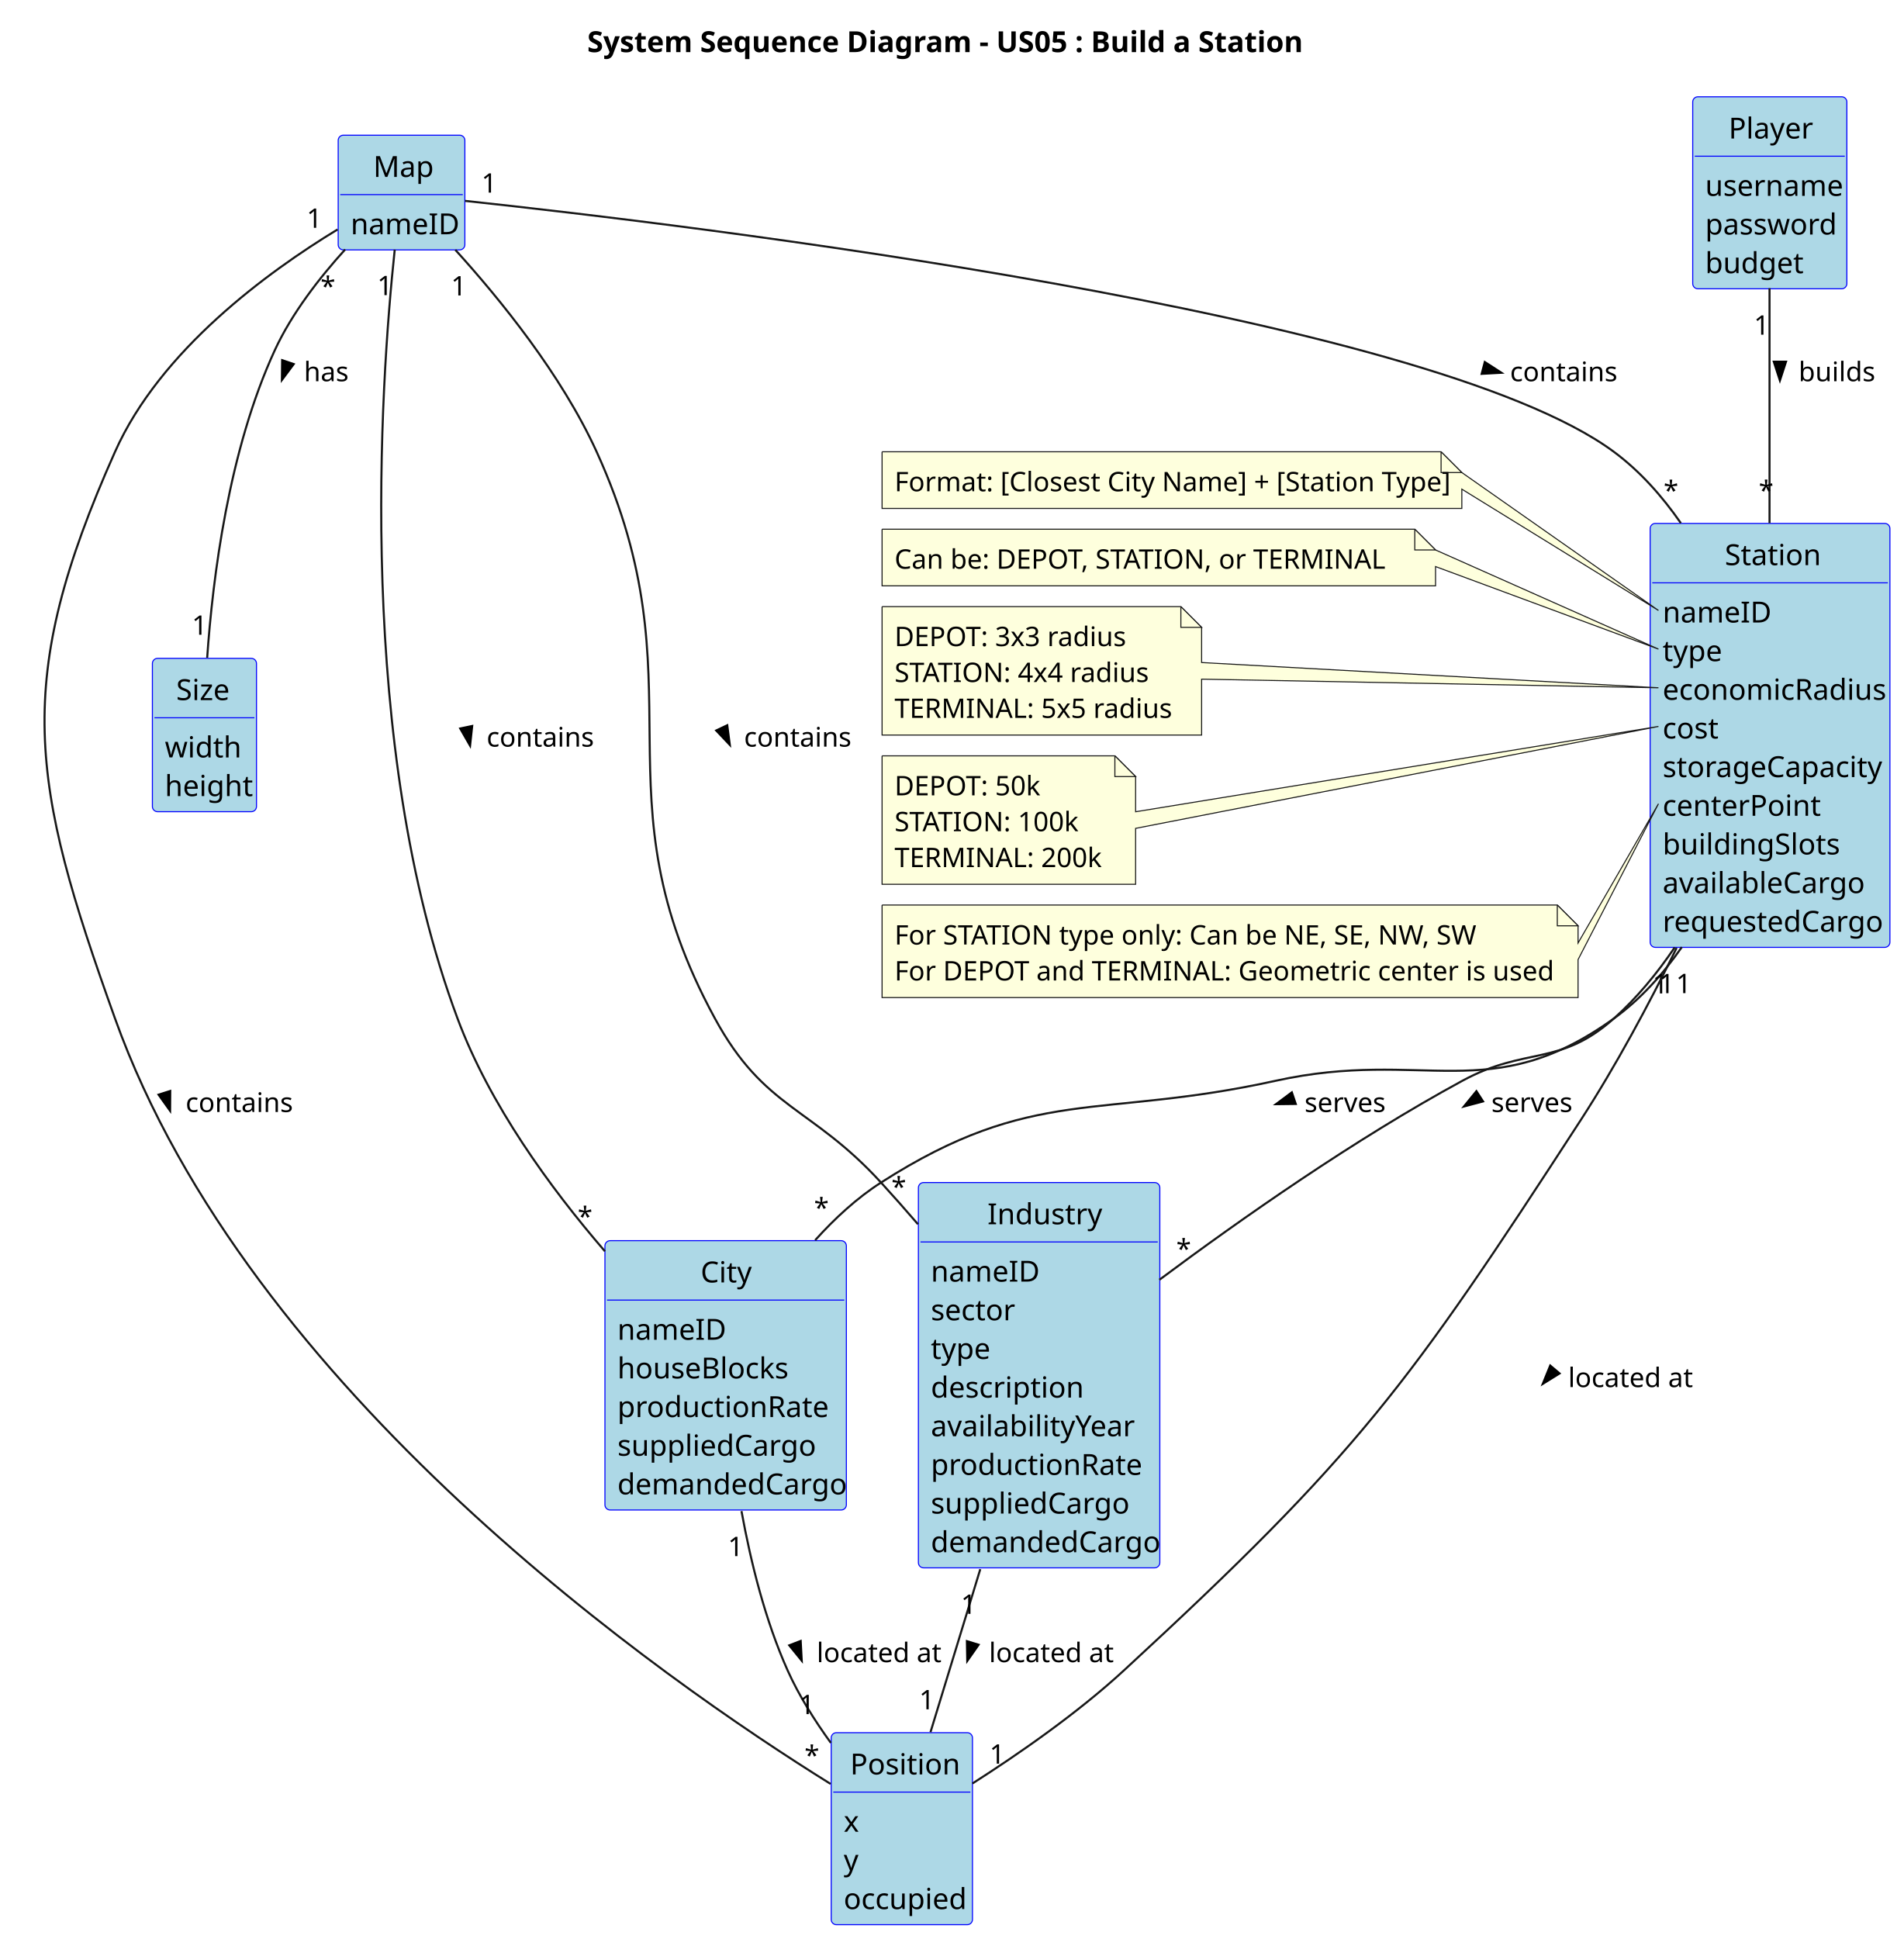
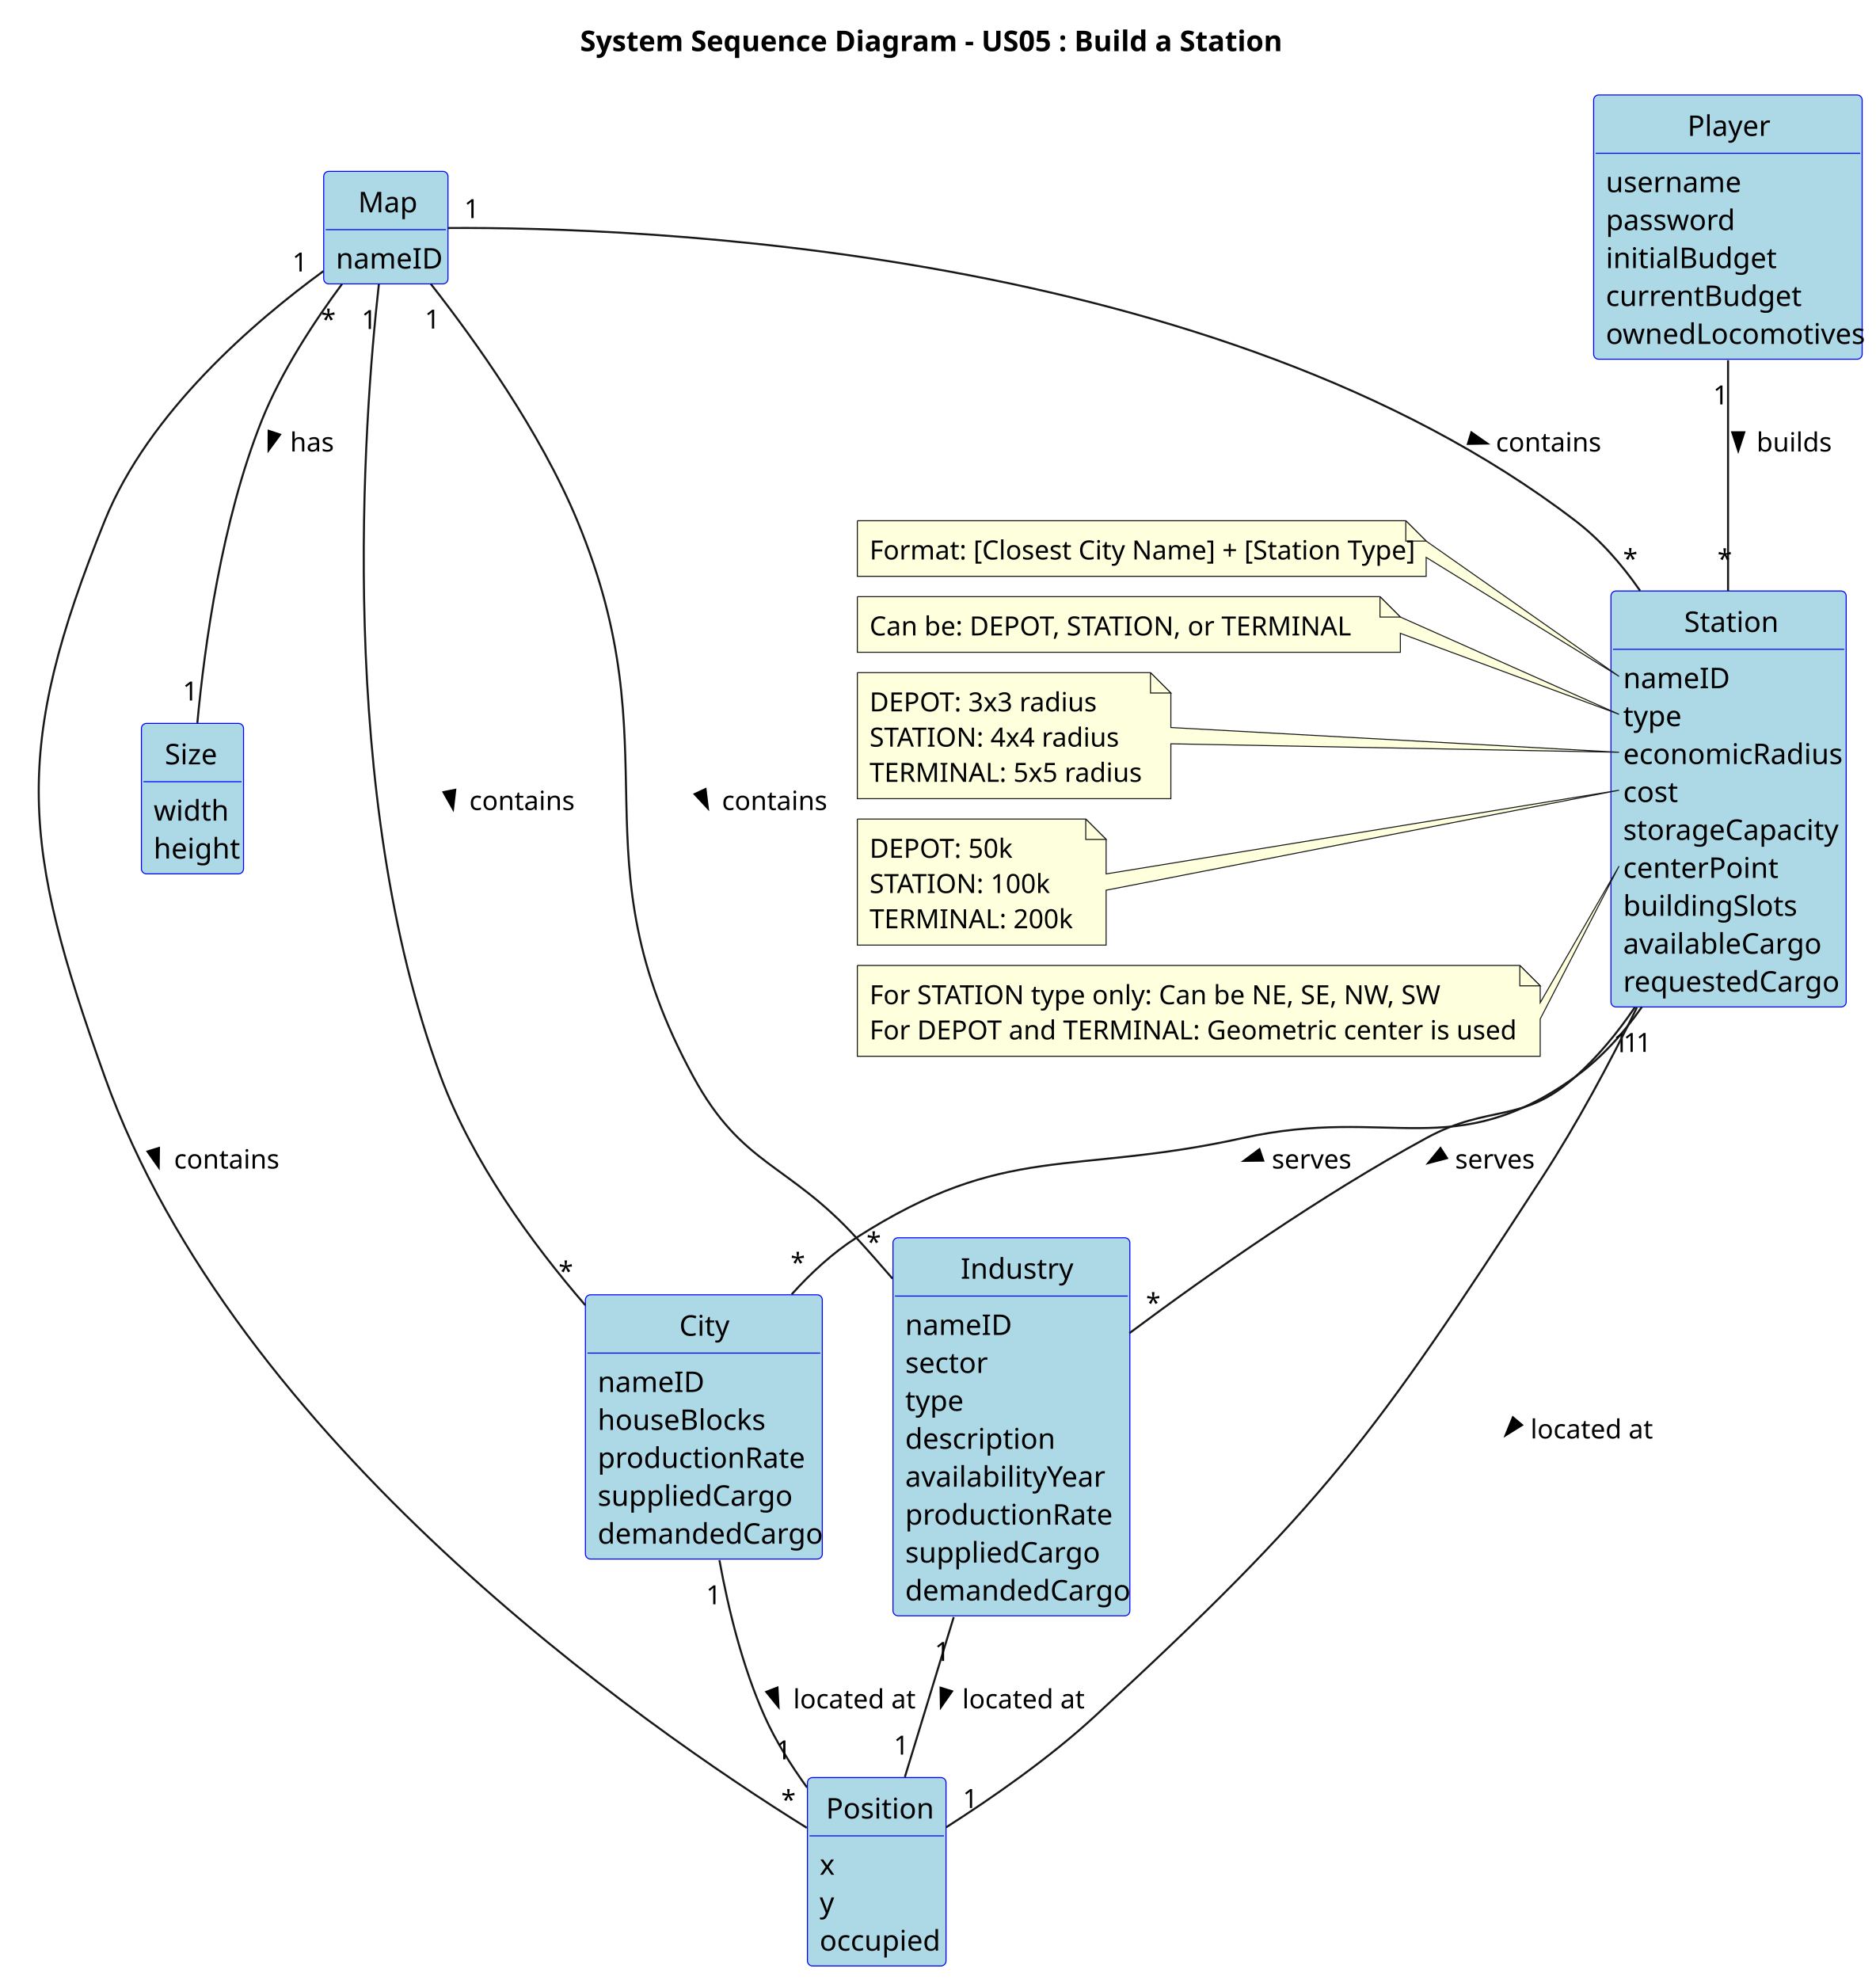
- <svg xmlns="http://www.w3.org/2000/svg" contentStyleType="text/css" height="934px" preserveAspectRatio="none" style="width:917px;height:934px;background:#FFFFFF;" version="1.1" viewBox="0 0 917 934" width="917px" zoomAndPan="magnify">
+ <svg xmlns="http://www.w3.org/2000/svg" contentStyleType="text/css" height="972px" preserveAspectRatio="none" style="width:921px;height:972px;background:#FFFFFF;" version="1.1" viewBox="0 0 921 972" width="921px" zoomAndPan="magnify">
  <defs />
  <g>
-     <text fill="#000000" font-family="sans-serif" font-size="14" font-weight="bold" lengthAdjust="spacing" textLength="337.647" x="282.879" y="25.107">System Sequence Diagram - US05 : Build a Station</text>
+     <text fill="#000000" font-family="sans-serif" font-size="14" font-weight="bold" lengthAdjust="spacing" textLength="337.647" x="284.815" y="25.107">System Sequence Diagram - US05 : Build a Station</text>
    <g id="elem_Player">
-       <rect codeLine="12" fill="#ADD8E6" height="92.484" id="Player" rx="2.5" ry="2.5" style="stroke:#0000FF;stroke-width:0.5;" width="74.255" x="815.41" y="46.621" />
-       <text fill="#000000" font-family="sans-serif" font-size="14" lengthAdjust="spacing" textLength="39.683" x="832.696" y="66.728">Player</text>
-       <line style="stroke:#0000FF;stroke-width:0.5;" x1="816.41" x2="888.665" y1="75.242" y2="75.242" />
-       <text fill="#000000" font-family="sans-serif" font-size="14" lengthAdjust="spacing" textLength="62.255" x="821.41" y="94.35">username</text>
-       <text fill="#000000" font-family="sans-serif" font-size="14" lengthAdjust="spacing" textLength="59.917" x="821.41" y="112.971">password</text>
-       <text fill="#000000" font-family="sans-serif" font-size="14" lengthAdjust="spacing" textLength="42.82" x="821.41" y="131.592">budget</text>
+       <rect codeLine="12" fill="#ADD8E6" height="129.727" id="Player" rx="2.5" ry="2.5" style="stroke:#0000FF;stroke-width:0.5;" width="131.848" x="782.43" y="46.621" />
+       <text fill="#000000" font-family="sans-serif" font-size="14" lengthAdjust="spacing" textLength="39.683" x="828.513" y="66.728">Player</text>
+       <line style="stroke:#0000FF;stroke-width:0.5;" x1="783.43" x2="913.278" y1="75.242" y2="75.242" />
+       <text fill="#000000" font-family="sans-serif" font-size="14" lengthAdjust="spacing" textLength="62.255" x="788.43" y="94.35">username</text>
+       <text fill="#000000" font-family="sans-serif" font-size="14" lengthAdjust="spacing" textLength="59.917" x="788.43" y="112.971">password</text>
+       <text fill="#000000" font-family="sans-serif" font-size="14" lengthAdjust="spacing" textLength="76.275" x="788.43" y="131.592">initialBudget</text>
+       <text fill="#000000" font-family="sans-serif" font-size="14" lengthAdjust="spacing" textLength="87.944" x="788.43" y="150.213">currentBudget</text>
+       <text fill="#000000" font-family="sans-serif" font-size="14" lengthAdjust="spacing" textLength="119.848" x="788.43" y="168.834">ownedLocomotives</text>
    </g>
    <g id="elem_Map">
-       <rect codeLine="18" fill="#ADD8E6" height="55.242" id="Map" rx="2.5" ry="2.5" style="stroke:#0000FF;stroke-width:0.5;" width="61.02" x="162.91" y="65.121" />
-       <text fill="#000000" font-family="sans-serif" font-size="14" lengthAdjust="spacing" textLength="27.234" x="179.803" y="85.228">Map</text>
-       <line style="stroke:#0000FF;stroke-width:0.5;" x1="163.91" x2="222.93" y1="93.742" y2="93.742" />
-       <text fill="#000000" font-family="sans-serif" font-size="14" lengthAdjust="spacing" textLength="49.02" x="168.91" y="112.85">nameID</text>
+       <rect codeLine="20" fill="#ADD8E6" height="55.242" id="Map" rx="2.5" ry="2.5" style="stroke:#0000FF;stroke-width:0.5;" width="61.02" x="158.93" y="84.121" />
+       <text fill="#000000" font-family="sans-serif" font-size="14" lengthAdjust="spacing" textLength="27.234" x="175.823" y="104.228">Map</text>
+       <line style="stroke:#0000FF;stroke-width:0.5;" x1="159.93" x2="218.951" y1="112.742" y2="112.742" />
+       <text fill="#000000" font-family="sans-serif" font-size="14" lengthAdjust="spacing" textLength="49.02" x="164.93" y="131.85">nameID</text>
    </g>
    <g id="elem_City">
-       <rect codeLine="22" fill="#ADD8E6" height="129.727" id="City" rx="2.5" ry="2.5" style="stroke:#0000FF;stroke-width:0.5;" width="116.296" x="291.41" y="597.621" />
-       <text fill="#000000" font-family="sans-serif" font-size="14" lengthAdjust="spacing" textLength="24.11" x="337.503" y="617.729">City</text>
-       <line style="stroke:#0000FF;stroke-width:0.5;" x1="292.41" x2="406.706" y1="626.242" y2="626.242" />
-       <text fill="#000000" font-family="sans-serif" font-size="14" lengthAdjust="spacing" textLength="49.02" x="297.41" y="645.35">nameID</text>
-       <text fill="#000000" font-family="sans-serif" font-size="14" lengthAdjust="spacing" textLength="79.379" x="297.41" y="663.971">houseBlocks</text>
-       <text fill="#000000" font-family="sans-serif" font-size="14" lengthAdjust="spacing" textLength="94.951" x="297.41" y="682.592">productionRate</text>
-       <text fill="#000000" font-family="sans-serif" font-size="14" lengthAdjust="spacing" textLength="90.282" x="297.41" y="701.213">suppliedCargo</text>
-       <text fill="#000000" font-family="sans-serif" font-size="14" lengthAdjust="spacing" textLength="104.296" x="297.41" y="719.834">demandedCargo</text>
+       <rect codeLine="24" fill="#ADD8E6" height="129.727" id="City" rx="2.5" ry="2.5" style="stroke:#0000FF;stroke-width:0.5;" width="116.296" x="287.43" y="635.621" />
+       <text fill="#000000" font-family="sans-serif" font-size="14" lengthAdjust="spacing" textLength="24.11" x="333.523" y="655.729">City</text>
+       <line style="stroke:#0000FF;stroke-width:0.5;" x1="288.43" x2="402.726" y1="664.242" y2="664.242" />
+       <text fill="#000000" font-family="sans-serif" font-size="14" lengthAdjust="spacing" textLength="49.02" x="293.43" y="683.35">nameID</text>
+       <text fill="#000000" font-family="sans-serif" font-size="14" lengthAdjust="spacing" textLength="79.379" x="293.43" y="701.971">houseBlocks</text>
+       <text fill="#000000" font-family="sans-serif" font-size="14" lengthAdjust="spacing" textLength="94.951" x="293.43" y="720.592">productionRate</text>
+       <text fill="#000000" font-family="sans-serif" font-size="14" lengthAdjust="spacing" textLength="90.282" x="293.43" y="739.213">suppliedCargo</text>
+       <text fill="#000000" font-family="sans-serif" font-size="14" lengthAdjust="spacing" textLength="104.296" x="293.43" y="757.834">demandedCargo</text>
    </g>
    <g id="elem_Industry">
-       <rect codeLine="30" fill="#ADD8E6" height="185.59" id="Industry" rx="2.5" ry="2.5" style="stroke:#0000FF;stroke-width:0.5;" width="116.296" x="442.41" y="569.621" />
-       <text fill="#000000" font-family="sans-serif" font-size="14" lengthAdjust="spacing" textLength="49.8" x="475.658" y="589.729">Industry</text>
-       <line style="stroke:#0000FF;stroke-width:0.5;" x1="443.41" x2="557.706" y1="598.242" y2="598.242" />
-       <text fill="#000000" font-family="sans-serif" font-size="14" lengthAdjust="spacing" textLength="49.02" x="448.41" y="617.35">nameID</text>
-       <text fill="#000000" font-family="sans-serif" font-size="14" lengthAdjust="spacing" textLength="38.124" x="448.41" y="635.971">sector</text>
-       <text fill="#000000" font-family="sans-serif" font-size="14" lengthAdjust="spacing" textLength="26.462" x="448.41" y="654.592">type</text>
-       <text fill="#000000" font-family="sans-serif" font-size="14" lengthAdjust="spacing" textLength="67.703" x="448.41" y="673.213">description</text>
-       <text fill="#000000" font-family="sans-serif" font-size="14" lengthAdjust="spacing" textLength="94.158" x="448.41" y="691.834">availabilityYear</text>
-       <text fill="#000000" font-family="sans-serif" font-size="14" lengthAdjust="spacing" textLength="94.951" x="448.41" y="710.455">productionRate</text>
-       <text fill="#000000" font-family="sans-serif" font-size="14" lengthAdjust="spacing" textLength="90.282" x="448.41" y="729.076">suppliedCargo</text>
-       <text fill="#000000" font-family="sans-serif" font-size="14" lengthAdjust="spacing" textLength="104.296" x="448.41" y="747.697">demandedCargo</text>
+       <rect codeLine="32" fill="#ADD8E6" height="185.59" id="Industry" rx="2.5" ry="2.5" style="stroke:#0000FF;stroke-width:0.5;" width="116.296" x="438.43" y="607.621" />
+       <text fill="#000000" font-family="sans-serif" font-size="14" lengthAdjust="spacing" textLength="49.8" x="471.678" y="627.729">Industry</text>
+       <line style="stroke:#0000FF;stroke-width:0.5;" x1="439.43" x2="553.726" y1="636.242" y2="636.242" />
+       <text fill="#000000" font-family="sans-serif" font-size="14" lengthAdjust="spacing" textLength="49.02" x="444.43" y="655.35">nameID</text>
+       <text fill="#000000" font-family="sans-serif" font-size="14" lengthAdjust="spacing" textLength="38.124" x="444.43" y="673.971">sector</text>
+       <text fill="#000000" font-family="sans-serif" font-size="14" lengthAdjust="spacing" textLength="26.462" x="444.43" y="692.592">type</text>
+       <text fill="#000000" font-family="sans-serif" font-size="14" lengthAdjust="spacing" textLength="67.703" x="444.43" y="711.213">description</text>
+       <text fill="#000000" font-family="sans-serif" font-size="14" lengthAdjust="spacing" textLength="94.158" x="444.43" y="729.834">availabilityYear</text>
+       <text fill="#000000" font-family="sans-serif" font-size="14" lengthAdjust="spacing" textLength="94.951" x="444.43" y="748.455">productionRate</text>
+       <text fill="#000000" font-family="sans-serif" font-size="14" lengthAdjust="spacing" textLength="90.282" x="444.43" y="767.076">suppliedCargo</text>
+       <text fill="#000000" font-family="sans-serif" font-size="14" lengthAdjust="spacing" textLength="104.296" x="444.43" y="785.697">demandedCargo</text>
    </g>
    <g id="elem_Position">
-       <rect codeLine="41" fill="#ADD8E6" height="92.484" id="Position" rx="2.5" ry="2.5" style="stroke:#0000FF;stroke-width:0.5;" width="68.041" x="400.41" y="834.621" />
-       <text fill="#000000" font-family="sans-serif" font-size="14" lengthAdjust="spacing" textLength="49.807" x="409.527" y="854.729">Position</text>
-       <line style="stroke:#0000FF;stroke-width:0.5;" x1="401.41" x2="467.451" y1="863.242" y2="863.242" />
-       <text fill="#000000" font-family="sans-serif" font-size="14" lengthAdjust="spacing" textLength="7" x="406.41" y="882.35">x</text>
-       <text fill="#000000" font-family="sans-serif" font-size="14" lengthAdjust="spacing" textLength="7" x="406.41" y="900.971">y</text>
-       <text fill="#000000" font-family="sans-serif" font-size="14" lengthAdjust="spacing" textLength="56.041" x="406.41" y="919.592">occupied</text>
+       <rect codeLine="43" fill="#ADD8E6" height="92.484" id="Position" rx="2.5" ry="2.5" style="stroke:#0000FF;stroke-width:0.5;" width="68.041" x="396.43" y="872.621" />
+       <text fill="#000000" font-family="sans-serif" font-size="14" lengthAdjust="spacing" textLength="49.807" x="405.547" y="892.729">Position</text>
+       <line style="stroke:#0000FF;stroke-width:0.5;" x1="397.43" x2="463.471" y1="901.242" y2="901.242" />
+       <text fill="#000000" font-family="sans-serif" font-size="14" lengthAdjust="spacing" textLength="7" x="402.43" y="920.35">x</text>
+       <text fill="#000000" font-family="sans-serif" font-size="14" lengthAdjust="spacing" textLength="7" x="402.43" y="938.971">y</text>
+       <text fill="#000000" font-family="sans-serif" font-size="14" lengthAdjust="spacing" textLength="56.041" x="402.43" y="957.592">occupied</text>
    </g>
    <g id="elem_Size">
-       <rect codeLine="47" fill="#ADD8E6" height="73.863" id="Size" rx="2.5" ry="2.5" style="stroke:#0000FF;stroke-width:0.5;" width="50.145" x="73.41" y="317.121" />
-       <text fill="#000000" font-family="sans-serif" font-size="14" lengthAdjust="spacing" textLength="27.234" x="84.865" y="337.228">Size</text>
-       <line style="stroke:#0000FF;stroke-width:0.5;" x1="74.41" x2="122.555" y1="345.742" y2="345.742" />
-       <text fill="#000000" font-family="sans-serif" font-size="14" lengthAdjust="spacing" textLength="32.683" x="79.41" y="364.85">width</text>
-       <text fill="#000000" font-family="sans-serif" font-size="14" lengthAdjust="spacing" textLength="38.145" x="79.41" y="383.471">height</text>
+       <rect codeLine="49" fill="#ADD8E6" height="73.863" id="Size" rx="2.5" ry="2.5" style="stroke:#0000FF;stroke-width:0.5;" width="50.145" x="69.43" y="355.121" />
+       <text fill="#000000" font-family="sans-serif" font-size="14" lengthAdjust="spacing" textLength="27.234" x="80.885" y="375.228">Size</text>
+       <line style="stroke:#0000FF;stroke-width:0.5;" x1="70.43" x2="118.575" y1="383.742" y2="383.742" />
+       <text fill="#000000" font-family="sans-serif" font-size="14" lengthAdjust="spacing" textLength="32.683" x="75.43" y="402.85">width</text>
+       <text fill="#000000" font-family="sans-serif" font-size="14" lengthAdjust="spacing" textLength="38.145" x="75.43" y="421.471">height</text>
    </g>
    <g id="elem_Station">
-       <rect codeLine="52" fill="#ADD8E6" height="204.211" id="Station" rx="2.5" ry="2.5" style="stroke:#0000FF;stroke-width:0.5;" width="115.496" x="794.91" y="252.121" />
-       <text fill="#000000" font-family="sans-serif" font-size="14" lengthAdjust="spacing" textLength="43.586" x="830.865" y="272.228">Station</text>
-       <line style="stroke:#0000FF;stroke-width:0.5;" x1="795.91" x2="909.406" y1="280.742" y2="280.742" />
-       <text fill="#000000" font-family="sans-serif" font-size="14" lengthAdjust="spacing" textLength="49.02" x="800.91" y="299.85">nameID</text>
-       <text fill="#000000" font-family="sans-serif" font-size="14" lengthAdjust="spacing" textLength="26.462" x="800.91" y="318.471">type</text>
-       <text fill="#000000" font-family="sans-serif" font-size="14" lengthAdjust="spacing" textLength="103.496" x="800.91" y="337.092">economicRadius</text>
-       <text fill="#000000" font-family="sans-serif" font-size="14" lengthAdjust="spacing" textLength="25.676" x="800.91" y="355.713">cost</text>
-       <text fill="#000000" font-family="sans-serif" font-size="14" lengthAdjust="spacing" textLength="101.165" x="800.91" y="374.334">storageCapacity</text>
-       <text fill="#000000" font-family="sans-serif" font-size="14" lengthAdjust="spacing" textLength="70.82" x="800.91" y="392.955">centerPoint</text>
-       <text fill="#000000" font-family="sans-serif" font-size="14" lengthAdjust="spacing" textLength="79.386" x="800.91" y="411.576">buildingSlots</text>
-       <text fill="#000000" font-family="sans-serif" font-size="14" lengthAdjust="spacing" textLength="93.393" x="800.91" y="430.197">availableCargo</text>
-       <text fill="#000000" font-family="sans-serif" font-size="14" lengthAdjust="spacing" textLength="100.399" x="800.91" y="448.818">requestedCargo</text>
+       <rect codeLine="54" fill="#ADD8E6" height="204.211" id="Station" rx="2.5" ry="2.5" style="stroke:#0000FF;stroke-width:0.5;" width="115.496" x="790.93" y="290.121" />
+       <text fill="#000000" font-family="sans-serif" font-size="14" lengthAdjust="spacing" textLength="43.586" x="826.885" y="310.228">Station</text>
+       <line style="stroke:#0000FF;stroke-width:0.5;" x1="791.93" x2="905.426" y1="318.742" y2="318.742" />
+       <text fill="#000000" font-family="sans-serif" font-size="14" lengthAdjust="spacing" textLength="49.02" x="796.93" y="337.85">nameID</text>
+       <text fill="#000000" font-family="sans-serif" font-size="14" lengthAdjust="spacing" textLength="26.462" x="796.93" y="356.471">type</text>
+       <text fill="#000000" font-family="sans-serif" font-size="14" lengthAdjust="spacing" textLength="103.496" x="796.93" y="375.092">economicRadius</text>
+       <text fill="#000000" font-family="sans-serif" font-size="14" lengthAdjust="spacing" textLength="25.676" x="796.93" y="393.713">cost</text>
+       <text fill="#000000" font-family="sans-serif" font-size="14" lengthAdjust="spacing" textLength="101.165" x="796.93" y="412.334">storageCapacity</text>
+       <text fill="#000000" font-family="sans-serif" font-size="14" lengthAdjust="spacing" textLength="70.82" x="796.93" y="430.955">centerPoint</text>
+       <text fill="#000000" font-family="sans-serif" font-size="14" lengthAdjust="spacing" textLength="79.386" x="796.93" y="449.576">buildingSlots</text>
+       <text fill="#000000" font-family="sans-serif" font-size="14" lengthAdjust="spacing" textLength="93.393" x="796.93" y="468.197">availableCargo</text>
+       <text fill="#000000" font-family="sans-serif" font-size="14" lengthAdjust="spacing" textLength="100.399" x="796.93" y="486.818">requestedCargo</text>
    </g>
-     <path d="M424.91,217.621 L424.91,244.912 A0,0 0 0 0 424.91,244.912 L704.19,244.912 A0,0 0 0 0 704.19,244.912 L704.19,235.621 L798.91,294.053 L704.19,227.621 L704.19,227.621 L694.19,217.621 L424.91,217.621 A0,0 0 0 0 424.91,217.621 " fill="#FEFFDD" style="stroke:#181818;stroke-width:0.5;" />
-     <path d="M694.19,217.621 L694.19,227.621 L704.19,227.621 L694.19,217.621 " fill="#FEFFDD" style="stroke:#181818;stroke-width:0.5;" />
-     <text fill="#000000" font-family="sans-serif" font-size="13" lengthAdjust="spacing" textLength="258.28" x="430.91" y="236.649">Format: [Closest City Name] + [Station Type]</text>
-     <path d="M424.91,254.912 L424.91,282.203 A0,0 0 0 0 424.91,282.203 L691.52,282.203 A0,0 0 0 0 691.52,282.203 L691.52,272.912 L798.91,312.674 L691.52,264.912 L691.52,264.912 L681.52,254.912 L424.91,254.912 A0,0 0 0 0 424.91,254.912 " fill="#FEFFDD" style="stroke:#181818;stroke-width:0.5;" />
-     <path d="M681.52,254.912 L681.52,264.912 L691.52,264.912 L681.52,254.912 " fill="#FEFFDD" style="stroke:#181818;stroke-width:0.5;" />
-     <text fill="#000000" font-family="sans-serif" font-size="13" lengthAdjust="spacing" textLength="245.61" x="430.91" y="273.94">Can be: DEPOT, STATION, or TERMINAL</text>
-     <path d="M424.91,292.203 L424.91,354.076 A0,0 0 0 0 424.91,354.076 L578.843,354.076 A0,0 0 0 0 578.843,354.076 L578.843,327.14 L798.91,331.295 L578.843,319.14 L578.843,302.203 L568.843,292.203 L424.91,292.203 A0,0 0 0 0 424.91,292.203 " fill="#FEFFDD" style="stroke:#181818;stroke-width:0.5;" />
-     <path d="M568.843,292.203 L568.843,302.203 L578.843,302.203 L568.843,292.203 " fill="#FEFFDD" style="stroke:#181818;stroke-width:0.5;" />
-     <text fill="#000000" font-family="sans-serif" font-size="13" lengthAdjust="spacing" textLength="111.985" x="430.91" y="311.231">DEPOT: 3x3 radius</text>
-     <text fill="#000000" font-family="sans-serif" font-size="13" lengthAdjust="spacing" textLength="123.538" x="430.91" y="328.522">STATION: 4x4 radius</text>
-     <text fill="#000000" font-family="sans-serif" font-size="13" lengthAdjust="spacing" textLength="132.933" x="430.91" y="345.813">TERMINAL: 5x5 radius</text>
-     <path d="M424.91,364.076 L424.91,425.949 A0,0 0 0 0 424.91,425.949 L547.054,425.949 A0,0 0 0 0 547.054,425.949 L547.054,399.013 L798.91,349.916 L547.054,391.013 L547.054,374.076 L537.054,364.076 L424.91,364.076 A0,0 0 0 0 424.91,364.076 " fill="#FEFFDD" style="stroke:#181818;stroke-width:0.5;" />
-     <path d="M537.054,364.076 L537.054,374.076 L547.054,374.076 L537.054,364.076 " fill="#FEFFDD" style="stroke:#181818;stroke-width:0.5;" />
-     <text fill="#000000" font-family="sans-serif" font-size="13" lengthAdjust="spacing" textLength="72.966" x="430.91" y="383.104">DEPOT: 50k</text>
-     <text fill="#000000" font-family="sans-serif" font-size="13" lengthAdjust="spacing" textLength="91.749" x="430.91" y="400.396">STATION: 100k</text>
-     <text fill="#000000" font-family="sans-serif" font-size="13" lengthAdjust="spacing" textLength="101.144" x="430.91" y="417.687">TERMINAL: 200k</text>
-     <path d="M424.91,435.949 L424.91,480.531 A0,0 0 0 0 424.91,480.531 L760.176,480.531 A0,0 0 0 0 760.176,480.531 L760.176,462.24 L798.91,387.158 L760.176,454.24 L760.176,445.949 L750.176,435.949 L424.91,435.949 A0,0 0 0 0 424.91,435.949 " fill="#FEFFDD" style="stroke:#181818;stroke-width:0.5;" />
-     <path d="M750.176,435.949 L750.176,445.949 L760.176,445.949 L750.176,435.949 " fill="#FEFFDD" style="stroke:#181818;stroke-width:0.5;" />
-     <text fill="#000000" font-family="sans-serif" font-size="13" lengthAdjust="spacing" textLength="287.517" x="430.91" y="454.978">For STATION type only: Can be NE, SE, NW, SW</text>
-     <text fill="#000000" font-family="sans-serif" font-size="13" lengthAdjust="spacing" textLength="314.266" x="430.91" y="472.269">For DEPOT and TERMINAL: Geometric center is used</text>
+     <path d="M420.93,255.621 L420.93,282.912 A0,0 0 0 0 420.93,282.912 L700.21,282.912 A0,0 0 0 0 700.21,282.912 L700.21,273.621 L794.93,332.053 L700.21,265.621 L700.21,265.621 L690.21,255.621 L420.93,255.621 A0,0 0 0 0 420.93,255.621 " fill="#FEFFDD" style="stroke:#181818;stroke-width:0.5;" />
+     <path d="M690.21,255.621 L690.21,265.621 L700.21,265.621 L690.21,255.621 " fill="#FEFFDD" style="stroke:#181818;stroke-width:0.5;" />
+     <text fill="#000000" font-family="sans-serif" font-size="13" lengthAdjust="spacing" textLength="258.28" x="426.93" y="274.649">Format: [Closest City Name] + [Station Type]</text>
+     <path d="M420.93,292.912 L420.93,320.203 A0,0 0 0 0 420.93,320.203 L687.54,320.203 A0,0 0 0 0 687.54,320.203 L687.54,310.912 L794.93,350.674 L687.54,302.912 L687.54,302.912 L677.54,292.912 L420.93,292.912 A0,0 0 0 0 420.93,292.912 " fill="#FEFFDD" style="stroke:#181818;stroke-width:0.5;" />
+     <path d="M677.54,292.912 L677.54,302.912 L687.54,302.912 L677.54,292.912 " fill="#FEFFDD" style="stroke:#181818;stroke-width:0.5;" />
+     <text fill="#000000" font-family="sans-serif" font-size="13" lengthAdjust="spacing" textLength="245.61" x="426.93" y="311.94">Can be: DEPOT, STATION, or TERMINAL</text>
+     <path d="M420.93,330.203 L420.93,392.076 A0,0 0 0 0 420.93,392.076 L574.863,392.076 A0,0 0 0 0 574.863,392.076 L574.863,365.14 L794.93,369.295 L574.863,357.14 L574.863,340.203 L564.863,330.203 L420.93,330.203 A0,0 0 0 0 420.93,330.203 " fill="#FEFFDD" style="stroke:#181818;stroke-width:0.5;" />
+     <path d="M564.863,330.203 L564.863,340.203 L574.863,340.203 L564.863,330.203 " fill="#FEFFDD" style="stroke:#181818;stroke-width:0.5;" />
+     <text fill="#000000" font-family="sans-serif" font-size="13" lengthAdjust="spacing" textLength="111.985" x="426.93" y="349.231">DEPOT: 3x3 radius</text>
+     <text fill="#000000" font-family="sans-serif" font-size="13" lengthAdjust="spacing" textLength="123.538" x="426.93" y="366.522">STATION: 4x4 radius</text>
+     <text fill="#000000" font-family="sans-serif" font-size="13" lengthAdjust="spacing" textLength="132.933" x="426.93" y="383.813">TERMINAL: 5x5 radius</text>
+     <path d="M420.93,402.076 L420.93,463.949 A0,0 0 0 0 420.93,463.949 L543.074,463.949 A0,0 0 0 0 543.074,463.949 L543.074,437.013 L794.93,387.916 L543.074,429.013 L543.074,412.076 L533.074,402.076 L420.93,402.076 A0,0 0 0 0 420.93,402.076 " fill="#FEFFDD" style="stroke:#181818;stroke-width:0.5;" />
+     <path d="M533.074,402.076 L533.074,412.076 L543.074,412.076 L533.074,402.076 " fill="#FEFFDD" style="stroke:#181818;stroke-width:0.5;" />
+     <text fill="#000000" font-family="sans-serif" font-size="13" lengthAdjust="spacing" textLength="72.966" x="426.93" y="421.104">DEPOT: 50k</text>
+     <text fill="#000000" font-family="sans-serif" font-size="13" lengthAdjust="spacing" textLength="91.749" x="426.93" y="438.396">STATION: 100k</text>
+     <text fill="#000000" font-family="sans-serif" font-size="13" lengthAdjust="spacing" textLength="101.144" x="426.93" y="455.687">TERMINAL: 200k</text>
+     <path d="M420.93,473.949 L420.93,518.531 A0,0 0 0 0 420.93,518.531 L756.196,518.531 A0,0 0 0 0 756.196,518.531 L756.196,500.24 L794.93,425.158 L756.196,492.24 L756.196,483.949 L746.196,473.949 L420.93,473.949 A0,0 0 0 0 420.93,473.949 " fill="#FEFFDD" style="stroke:#181818;stroke-width:0.5;" />
+     <path d="M746.196,473.949 L746.196,483.949 L756.196,483.949 L746.196,473.949 " fill="#FEFFDD" style="stroke:#181818;stroke-width:0.5;" />
+     <text fill="#000000" font-family="sans-serif" font-size="13" lengthAdjust="spacing" textLength="287.517" x="426.93" y="492.978">For STATION type only: Can be NE, SE, NW, SW</text>
+     <text fill="#000000" font-family="sans-serif" font-size="13" lengthAdjust="spacing" textLength="314.266" x="426.93" y="510.269">For DEPOT and TERMINAL: Geometric center is used</text>
    <g id="link_Player_Station">
-       <path codeLine="92" d="M852.41,138.821 C852.41,170.041 852.41,212.831 852.41,251.971 " fill="none" id="Player-Station" style="stroke:#181818;stroke-width:1.0;" />
-       <polygon fill="#000000" points="857.41,183.267,860.349,174.221,854.471,174.221,857.41,183.267" style="stroke:#000000;stroke-width:1.0;" />
-       <text fill="#000000" font-family="sans-serif" font-size="13" lengthAdjust="spacing" textLength="33.966" x="866.41" y="183.649">builds</text>
-       <text fill="#000000" font-family="sans-serif" font-size="13" lengthAdjust="spacing" textLength="7.23" x="844.872" y="161.21">1</text>
-       <text fill="#000000" font-family="sans-serif" font-size="13" lengthAdjust="spacing" textLength="5.059" x="847.21" y="240.876">*</text>
+       <path codeLine="94" d="M848.43,176.861 C848.43,210.441 848.43,252.301 848.43,290.101 " fill="none" id="Player-Station" style="stroke:#181818;stroke-width:1.0;" />
+       <polygon fill="#000000" points="853.43,221.267,856.369,212.221,850.491,212.221,853.43,221.267" style="stroke:#000000;stroke-width:1.0;" />
+       <text fill="#000000" font-family="sans-serif" font-size="13" lengthAdjust="spacing" textLength="33.966" x="862.43" y="221.649">builds</text>
+       <text fill="#000000" font-family="sans-serif" font-size="13" lengthAdjust="spacing" textLength="7.23" x="841.089" y="198.523">1</text>
+       <text fill="#000000" font-family="sans-serif" font-size="13" lengthAdjust="spacing" textLength="5.059" x="843.23" y="279.016">*</text>
    </g>
    <g id="link_City_Position">
-       <path codeLine="93" d="M357.19,727.891 C361.68,752.611 368.66,780.641 379.41,804.621 C384.82,816.701 392.41,828.741 400.22,839.521 " fill="none" id="City-Position" style="stroke:#181818;stroke-width:1.0;" />
-       <polygon fill="#000000" points="386.208,799.932,385.697,790.435,380.213,792.549,386.208,799.932" style="stroke:#000000;stroke-width:1.0;" />
-       <text fill="#000000" font-family="sans-serif" font-size="13" lengthAdjust="spacing" textLength="56.373" x="393.41" y="800.649">located at</text>
-       <text fill="#000000" font-family="sans-serif" font-size="13" lengthAdjust="spacing" textLength="7.23" x="350.628" y="749.556">1</text>
-       <text fill="#000000" font-family="sans-serif" font-size="13" lengthAdjust="spacing" textLength="7.23" x="384.996" y="825.678">1</text>
+       <path codeLine="95" d="M353.22,765.891 C357.71,790.611 364.69,818.641 375.43,842.621 C380.84,854.701 388.43,866.741 396.25,877.521 " fill="none" id="City-Position" style="stroke:#181818;stroke-width:1.0;" />
+       <polygon fill="#000000" points="382.228,837.932,381.717,828.435,376.233,830.549,382.228,837.932" style="stroke:#000000;stroke-width:1.0;" />
+       <text fill="#000000" font-family="sans-serif" font-size="13" lengthAdjust="spacing" textLength="56.373" x="389.43" y="838.649">located at</text>
+       <text fill="#000000" font-family="sans-serif" font-size="13" lengthAdjust="spacing" textLength="7.23" x="346.659" y="787.556">1</text>
+       <text fill="#000000" font-family="sans-serif" font-size="13" lengthAdjust="spacing" textLength="7.23" x="381.028" y="863.678">1</text>
    </g>
    <g id="link_Industry_Position">
-       <path codeLine="94" d="M472.22,755.851 C463.92,783.031 455.2,811.561 448.23,834.381 " fill="none" id="Industry-Position" style="stroke:#181818;stroke-width:1.0;" />
-       <polygon fill="#000000" points="465.949,800.048,471.402,792.257,465.781,790.539,465.949,800.048" style="stroke:#000000;stroke-width:1.0;" />
-       <text fill="#000000" font-family="sans-serif" font-size="13" lengthAdjust="spacing" textLength="56.373" x="476.41" y="800.649">located at</text>
-       <text fill="#000000" font-family="sans-serif" font-size="13" lengthAdjust="spacing" textLength="7.23" x="462.89" y="777.376">1</text>
-       <text fill="#000000" font-family="sans-serif" font-size="13" lengthAdjust="spacing" textLength="7.23" x="442.76" y="823.355">1</text>
+       <path codeLine="96" d="M468.25,793.851 C459.95,821.031 451.23,849.561 444.26,872.381 " fill="none" id="Industry-Position" style="stroke:#181818;stroke-width:1.0;" />
+       <polygon fill="#000000" points="461.969,838.048,467.423,830.257,461.801,828.539,461.969,838.048" style="stroke:#000000;stroke-width:1.0;" />
+       <text fill="#000000" font-family="sans-serif" font-size="13" lengthAdjust="spacing" textLength="56.373" x="472.43" y="838.649">located at</text>
+       <text fill="#000000" font-family="sans-serif" font-size="13" lengthAdjust="spacing" textLength="7.23" x="458.921" y="815.376">1</text>
+       <text fill="#000000" font-family="sans-serif" font-size="13" lengthAdjust="spacing" textLength="7.23" x="438.791" y="861.355">1</text>
    </g>
    <g id="link_Map_City">
-       <path codeLine="95" d="M190.15,120.241 C183.19,185.731 171.26,358.911 220.41,490.621 C235.88,532.081 264.84,571.951 291.41,602.741 " fill="none" id="Map-City" style="stroke:#181818;stroke-width:1.0;" />
-       <polygon fill="#000000" points="226.437,359.16,227.455,349.704,221.703,350.911,226.437,359.16" style="stroke:#000000;stroke-width:1.0;" />
-       <text fill="#000000" font-family="sans-serif" font-size="13" lengthAdjust="spacing" textLength="48.42" x="234.41" y="359.649">contains</text>
-       <text fill="#000000" font-family="sans-serif" font-size="13" lengthAdjust="spacing" textLength="7.23" x="181.694" y="142.176">1</text>
-       <text fill="#000000" font-family="sans-serif" font-size="13" lengthAdjust="spacing" textLength="5.059" x="278.264" y="590.619">*</text>
+       <path codeLine="97" d="M186.01,139.511 C178.47,207.341 164.91,389.871 216.43,528.621 C231.84,570.111 260.79,609.971 287.38,640.761 " fill="none" id="Map-City" style="stroke:#181818;stroke-width:1.0;" />
+       <polygon fill="#000000" points="222.421,397.167,223.509,387.719,217.748,388.884,222.421,397.167" style="stroke:#000000;stroke-width:1.0;" />
+       <text fill="#000000" font-family="sans-serif" font-size="13" lengthAdjust="spacing" textLength="48.42" x="230.43" y="397.649">contains</text>
+       <text fill="#000000" font-family="sans-serif" font-size="13" lengthAdjust="spacing" textLength="7.23" x="177.519" y="161.505">1</text>
+       <text fill="#000000" font-family="sans-serif" font-size="13" lengthAdjust="spacing" textLength="5.059" x="274.228" y="628.641">*</text>
    </g>
    <g id="link_Map_Industry">
-       <path codeLine="96" d="M219.34,120.351 C240.84,144.021 270.5,180.501 287.41,217.621 C338.77,330.431 285.12,381.771 344.41,490.621 C368.31,534.501 390.67,532.751 424.41,569.621 C430.28,576.041 436.27,582.831 442.19,589.691 " fill="none" id="Map-Industry" style="stroke:#181818;stroke-width:1.0;" />
-       <polygon fill="#000000" points="351.555,358.783,350.33,349.352,345.02,351.873,351.555,358.783" style="stroke:#000000;stroke-width:1.0;" />
-       <text fill="#000000" font-family="sans-serif" font-size="13" lengthAdjust="spacing" textLength="48.42" x="358.41" y="359.649">contains</text>
-       <text fill="#000000" font-family="sans-serif" font-size="13" lengthAdjust="spacing" textLength="7.23" x="217.269" y="142.31">1</text>
-       <text fill="#000000" font-family="sans-serif" font-size="13" lengthAdjust="spacing" textLength="5.059" x="429.395" y="576.331">*</text>
+       <path codeLine="98" d="M211.48,139.351 C233.04,166.841 265.2,211.721 283.43,255.621 C330.98,370.091 281.14,419.771 340.43,528.621 C364.33,572.501 386.7,570.751 420.43,607.621 C426.31,614.041 432.3,620.831 438.21,627.691 " fill="none" id="Map-Industry" style="stroke:#181818;stroke-width:1.0;" />
+       <polygon fill="#000000" points="347.536,396.802,346.392,387.36,341.061,389.835,347.536,396.802" style="stroke:#000000;stroke-width:1.0;" />
+       <text fill="#000000" font-family="sans-serif" font-size="13" lengthAdjust="spacing" textLength="48.42" x="354.43" y="397.649">contains</text>
+       <text fill="#000000" font-family="sans-serif" font-size="13" lengthAdjust="spacing" textLength="7.23" x="208.561" y="161.31">1</text>
+       <text fill="#000000" font-family="sans-serif" font-size="13" lengthAdjust="spacing" textLength="5.059" x="425.415" y="614.331">*</text>
    </g>
    <g id="link_Map_Position">
-       <path codeLine="97" d="M162.61,110.531 C129.05,130.921 77.24,168.641 55.41,217.621 C6,328.441 14.46,376.401 55.41,490.621 C119.84,670.361 319.48,809.141 400.11,859.301 " fill="none" id="Map-Position" style="stroke:#181818;stroke-width:1.0;" />
-       <polygon fill="#000000" points="81.922,535.033,81.988,525.522,76.386,527.299,81.922,535.033" style="stroke:#000000;stroke-width:1.0;" />
-       <text fill="#000000" font-family="sans-serif" font-size="13" lengthAdjust="spacing" textLength="48.42" x="89.41" y="535.649">contains</text>
-       <text fill="#000000" font-family="sans-serif" font-size="13" lengthAdjust="spacing" textLength="7.23" x="147.702" y="109.741">1</text>
-       <text fill="#000000" font-family="sans-serif" font-size="13" lengthAdjust="spacing" textLength="5.059" x="387.522" y="850.159">*</text>
+       <path codeLine="99" d="M158.81,133.081 C125.16,157.621 73.01,202.191 51.43,255.621 C6,368.131 10.49,414.401 51.43,528.621 C115.86,708.361 315.5,847.141 396.13,897.301 " fill="none" id="Map-Position" style="stroke:#181818;stroke-width:1.0;" />
+       <polygon fill="#000000" points="77.913,573.042,78.037,563.532,72.424,565.275,77.913,573.042" style="stroke:#000000;stroke-width:1.0;" />
+       <text fill="#000000" font-family="sans-serif" font-size="13" lengthAdjust="spacing" textLength="48.42" x="85.43" y="573.649">contains</text>
+       <text fill="#000000" font-family="sans-serif" font-size="13" lengthAdjust="spacing" textLength="7.23" x="143.519" y="133.274">1</text>
+       <text fill="#000000" font-family="sans-serif" font-size="13" lengthAdjust="spacing" textLength="5.059" x="383.542" y="888.159">*</text>
    </g>
    <g id="link_Map_Station">
-       <path codeLine="98" d="M224.01,96.761 C331.07,108.231 687.12,150.791 777.41,217.621 C789.94,226.901 800.64,238.931 809.7,251.991 " fill="none" id="Map-Station" style="stroke:#181818;stroke-width:1.0;" />
-       <polygon fill="#000000" points="723.243,179.548,715.253,174.389,713.747,180.071,723.243,179.548" style="stroke:#000000;stroke-width:1.0;" />
-       <text fill="#000000" font-family="sans-serif" font-size="13" lengthAdjust="spacing" textLength="48.42" x="727.41" y="183.649">contains</text>
-       <text fill="#000000" font-family="sans-serif" font-size="13" lengthAdjust="spacing" textLength="7.23" x="231.92" y="92.787">1</text>
-       <text fill="#000000" font-family="sans-serif" font-size="13" lengthAdjust="spacing" textLength="5.059" x="801.364" y="240.898">*</text>
+       <path codeLine="100" d="M220.01,111.931 C313.17,111.381 597.83,121.381 773.43,255.621 C785.71,265.011 796.26,277.021 805.24,289.991 " fill="none" id="Map-Station" style="stroke:#181818;stroke-width:1.0;" />
+       <polygon fill="#000000" points="730.213,217.722,722.415,212.278,720.705,217.901,730.213,217.722" style="stroke:#000000;stroke-width:1.0;" />
+       <text fill="#000000" font-family="sans-serif" font-size="13" lengthAdjust="spacing" textLength="48.42" x="734.43" y="221.649">contains</text>
+       <text fill="#000000" font-family="sans-serif" font-size="13" lengthAdjust="spacing" textLength="7.23" x="227.915" y="107.071">1</text>
+       <text fill="#000000" font-family="sans-serif" font-size="13" lengthAdjust="spacing" textLength="5.059" x="796.869" y="278.898">*</text>
    </g>
    <g id="link_Map_Size">
-       <path codeLine="99" d="M166.26,120.171 C154.09,133.591 140.64,150.791 132.41,168.621 C110.15,216.821 102.45,278.441 99.8,316.851 " fill="none" id="Map-Size" style="stroke:#181818;stroke-width:1.0;" />
-       <polygon fill="#000000" points="135.809,183.004,141.489,175.375,135.921,173.494,135.809,183.004" style="stroke:#000000;stroke-width:1.0;" />
-       <text fill="#000000" font-family="sans-serif" font-size="13" lengthAdjust="spacing" textLength="20.96" x="146.41" y="183.649">has</text>
-       <text fill="#000000" font-family="sans-serif" font-size="13" lengthAdjust="spacing" textLength="5.059" x="154.408" y="142.542">*</text>
-       <text fill="#000000" font-family="sans-serif" font-size="13" lengthAdjust="spacing" textLength="7.23" x="92.432" y="305.765">1</text>
+       <path codeLine="101" d="M167.94,139.411 C154.58,157.411 138.15,182.221 128.43,206.621 C108.85,255.791 100.43,316.881 96.89,354.941 " fill="none" id="Map-Size" style="stroke:#181818;stroke-width:1.0;" />
+       <polygon fill="#000000" points="131.865,221.015,137.488,213.345,131.905,211.505,131.865,221.015" style="stroke:#000000;stroke-width:1.0;" />
+       <text fill="#000000" font-family="sans-serif" font-size="13" lengthAdjust="spacing" textLength="20.96" x="142.43" y="221.649">has</text>
+       <text fill="#000000" font-family="sans-serif" font-size="13" lengthAdjust="spacing" textLength="5.059" x="157.696" y="161.383">*</text>
+       <text fill="#000000" font-family="sans-serif" font-size="13" lengthAdjust="spacing" textLength="7.23" x="89.712" y="343.871">1</text>
    </g>
    <g id="link_Station_City">
-       <path codeLine="100" d="M810.16,456.221 C801.02,469.371 790.17,481.431 777.41,490.621 C717.61,533.641 686.34,504.751 614.41,520.621 C529.25,539.411 497.84,522.591 424.41,569.621 C412.78,577.071 402.1,586.921 392.67,597.401 " fill="none" id="Station-City" style="stroke:#181818;stroke-width:1.0;" />
-       <polygon fill="#000000" points="614.673,531.868,624.183,531.755,622.301,526.187,614.673,531.868" style="stroke:#000000;stroke-width:1.0;" />
-       <text fill="#000000" font-family="sans-serif" font-size="13" lengthAdjust="spacing" textLength="38.289" x="628.41" y="535.649">serves</text>
-       <text fill="#000000" font-family="sans-serif" font-size="13" lengthAdjust="spacing" textLength="7.23" x="807.304" y="478.375">1</text>
-       <text fill="#000000" font-family="sans-serif" font-size="13" lengthAdjust="spacing" textLength="5.059" x="392.115" y="586.397">*</text>
+       <path codeLine="102" d="M806.19,494.221 C797.05,507.371 786.2,519.431 773.43,528.621 C713.64,571.641 682.36,542.751 610.43,558.621 C525.27,577.411 493.87,560.591 420.43,607.621 C408.8,615.071 398.13,624.921 388.7,635.401 " fill="none" id="Station-City" style="stroke:#181818;stroke-width:1.0;" />
+       <polygon fill="#000000" points="610.693,569.868,620.203,569.755,618.321,564.187,610.693,569.868" style="stroke:#000000;stroke-width:1.0;" />
+       <text fill="#000000" font-family="sans-serif" font-size="13" lengthAdjust="spacing" textLength="38.289" x="624.43" y="573.649">serves</text>
+       <text fill="#000000" font-family="sans-serif" font-size="13" lengthAdjust="spacing" textLength="7.23" x="803.335" y="516.375">1</text>
+       <text fill="#000000" font-family="sans-serif" font-size="13" lengthAdjust="spacing" textLength="5.059" x="388.146" y="624.397">*</text>
    </g>
    <g id="link_Station_Industry">
-       <path codeLine="101" d="M806.73,456.361 C798.21,468.921 788.45,480.781 777.41,490.621 C751.21,513.951 735.23,503.881 704.41,520.621 C652.76,548.661 598.19,586.881 558.5,616.461 " fill="none" id="Station-Industry" style="stroke:#181818;stroke-width:1.0;" />
-       <polygon fill="#000000" points="705.208,532.977,714.402,530.544,711.216,525.604,705.208,532.977" style="stroke:#000000;stroke-width:1.0;" />
-       <text fill="#000000" font-family="sans-serif" font-size="13" lengthAdjust="spacing" textLength="38.289" x="718.41" y="535.649">serves</text>
-       <text fill="#000000" font-family="sans-serif" font-size="13" lengthAdjust="spacing" textLength="7.23" x="796.109" y="478.525">1</text>
-       <text fill="#000000" font-family="sans-serif" font-size="13" lengthAdjust="spacing" textLength="5.059" x="566.626" y="606.192">*</text>
+       <path codeLine="103" d="M802.75,494.361 C794.23,506.921 784.47,518.781 773.43,528.621 C747.24,551.951 731.26,541.881 700.43,558.621 C648.78,586.661 594.21,624.881 554.52,654.461 " fill="none" id="Station-Industry" style="stroke:#181818;stroke-width:1.0;" />
+       <polygon fill="#000000" points="701.228,570.977,710.422,568.544,707.236,563.604,701.228,570.977" style="stroke:#000000;stroke-width:1.0;" />
+       <text fill="#000000" font-family="sans-serif" font-size="13" lengthAdjust="spacing" textLength="38.289" x="714.43" y="573.649">serves</text>
+       <text fill="#000000" font-family="sans-serif" font-size="13" lengthAdjust="spacing" textLength="7.23" x="792.129" y="516.525">1</text>
+       <text fill="#000000" font-family="sans-serif" font-size="13" lengthAdjust="spacing" textLength="5.059" x="562.646" y="644.192">*</text>
    </g>
    <g id="link_Station_Position">
-       <path codeLine="102" d="M807.67,456.581 C794.06,484.241 778.22,513.701 761.41,539.621 C678.09,668.031 653.97,700.881 541.41,804.621 C518.89,825.371 490.36,845.101 468.43,859.101 " fill="none" id="Station-Position" style="stroke:#181818;stroke-width:1.0;" />
-       <polygon fill="#000000" points="743.188,666.59,751.264,661.567,746.77,657.779,743.188,666.59" style="stroke:#000000;stroke-width:1.0;" />
-       <text fill="#000000" font-family="sans-serif" font-size="13" lengthAdjust="spacing" textLength="56.373" x="755.41" y="668.149">located at</text>
-       <text fill="#000000" font-family="sans-serif" font-size="13" lengthAdjust="spacing" textLength="7.23" x="799.142" y="478.414">1</text>
-       <text fill="#000000" font-family="sans-serif" font-size="13" lengthAdjust="spacing" textLength="7.23" x="476.658" y="849.541">1</text>
+       <path codeLine="104" d="M803.69,494.581 C790.09,522.241 774.25,551.701 757.43,577.621 C674.11,706.031 649.99,738.881 537.43,842.621 C514.91,863.371 486.39,883.101 464.45,897.101 " fill="none" id="Station-Position" style="stroke:#181818;stroke-width:1.0;" />
+       <polygon fill="#000000" points="739.208,704.59,747.284,699.567,742.79,695.779,739.208,704.59" style="stroke:#000000;stroke-width:1.0;" />
+       <text fill="#000000" font-family="sans-serif" font-size="13" lengthAdjust="spacing" textLength="56.373" x="751.43" y="706.149">located at</text>
+       <text fill="#000000" font-family="sans-serif" font-size="13" lengthAdjust="spacing" textLength="7.23" x="797.035" y="516.414">1</text>
+       <text fill="#000000" font-family="sans-serif" font-size="13" lengthAdjust="spacing" textLength="7.23" x="472.678" y="887.541">1</text>
    </g>
  </g>
</svg>
